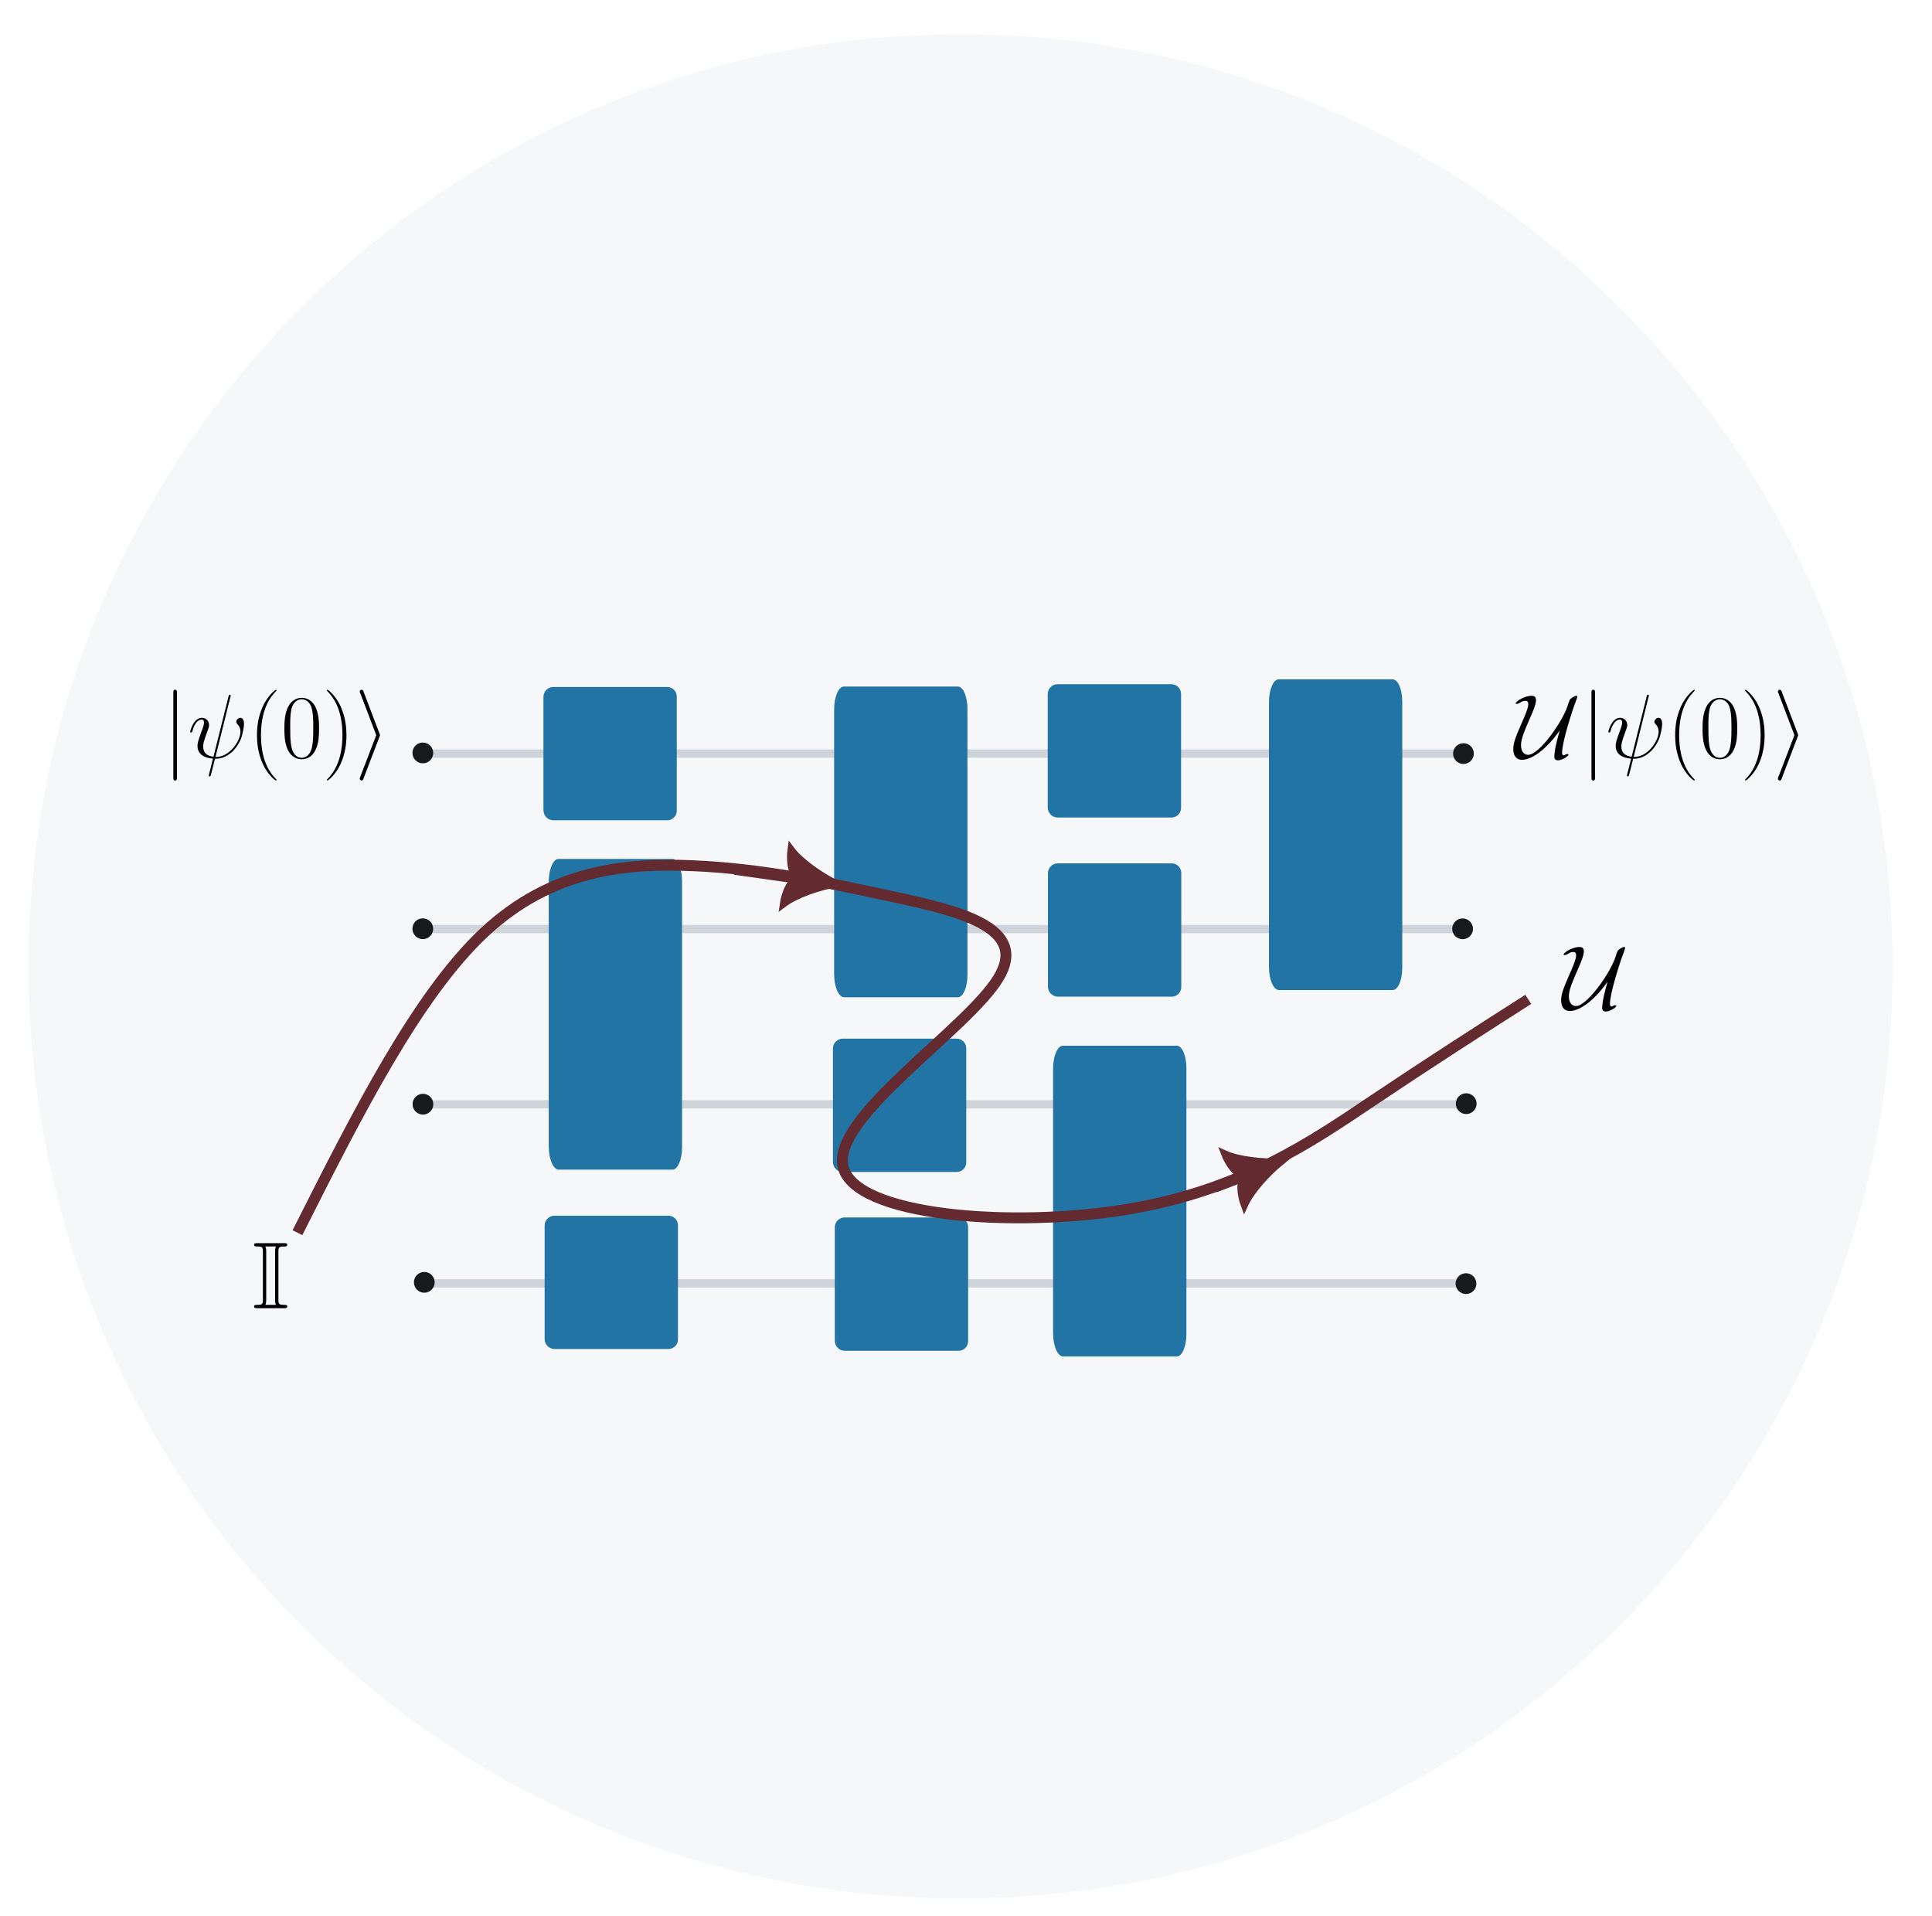
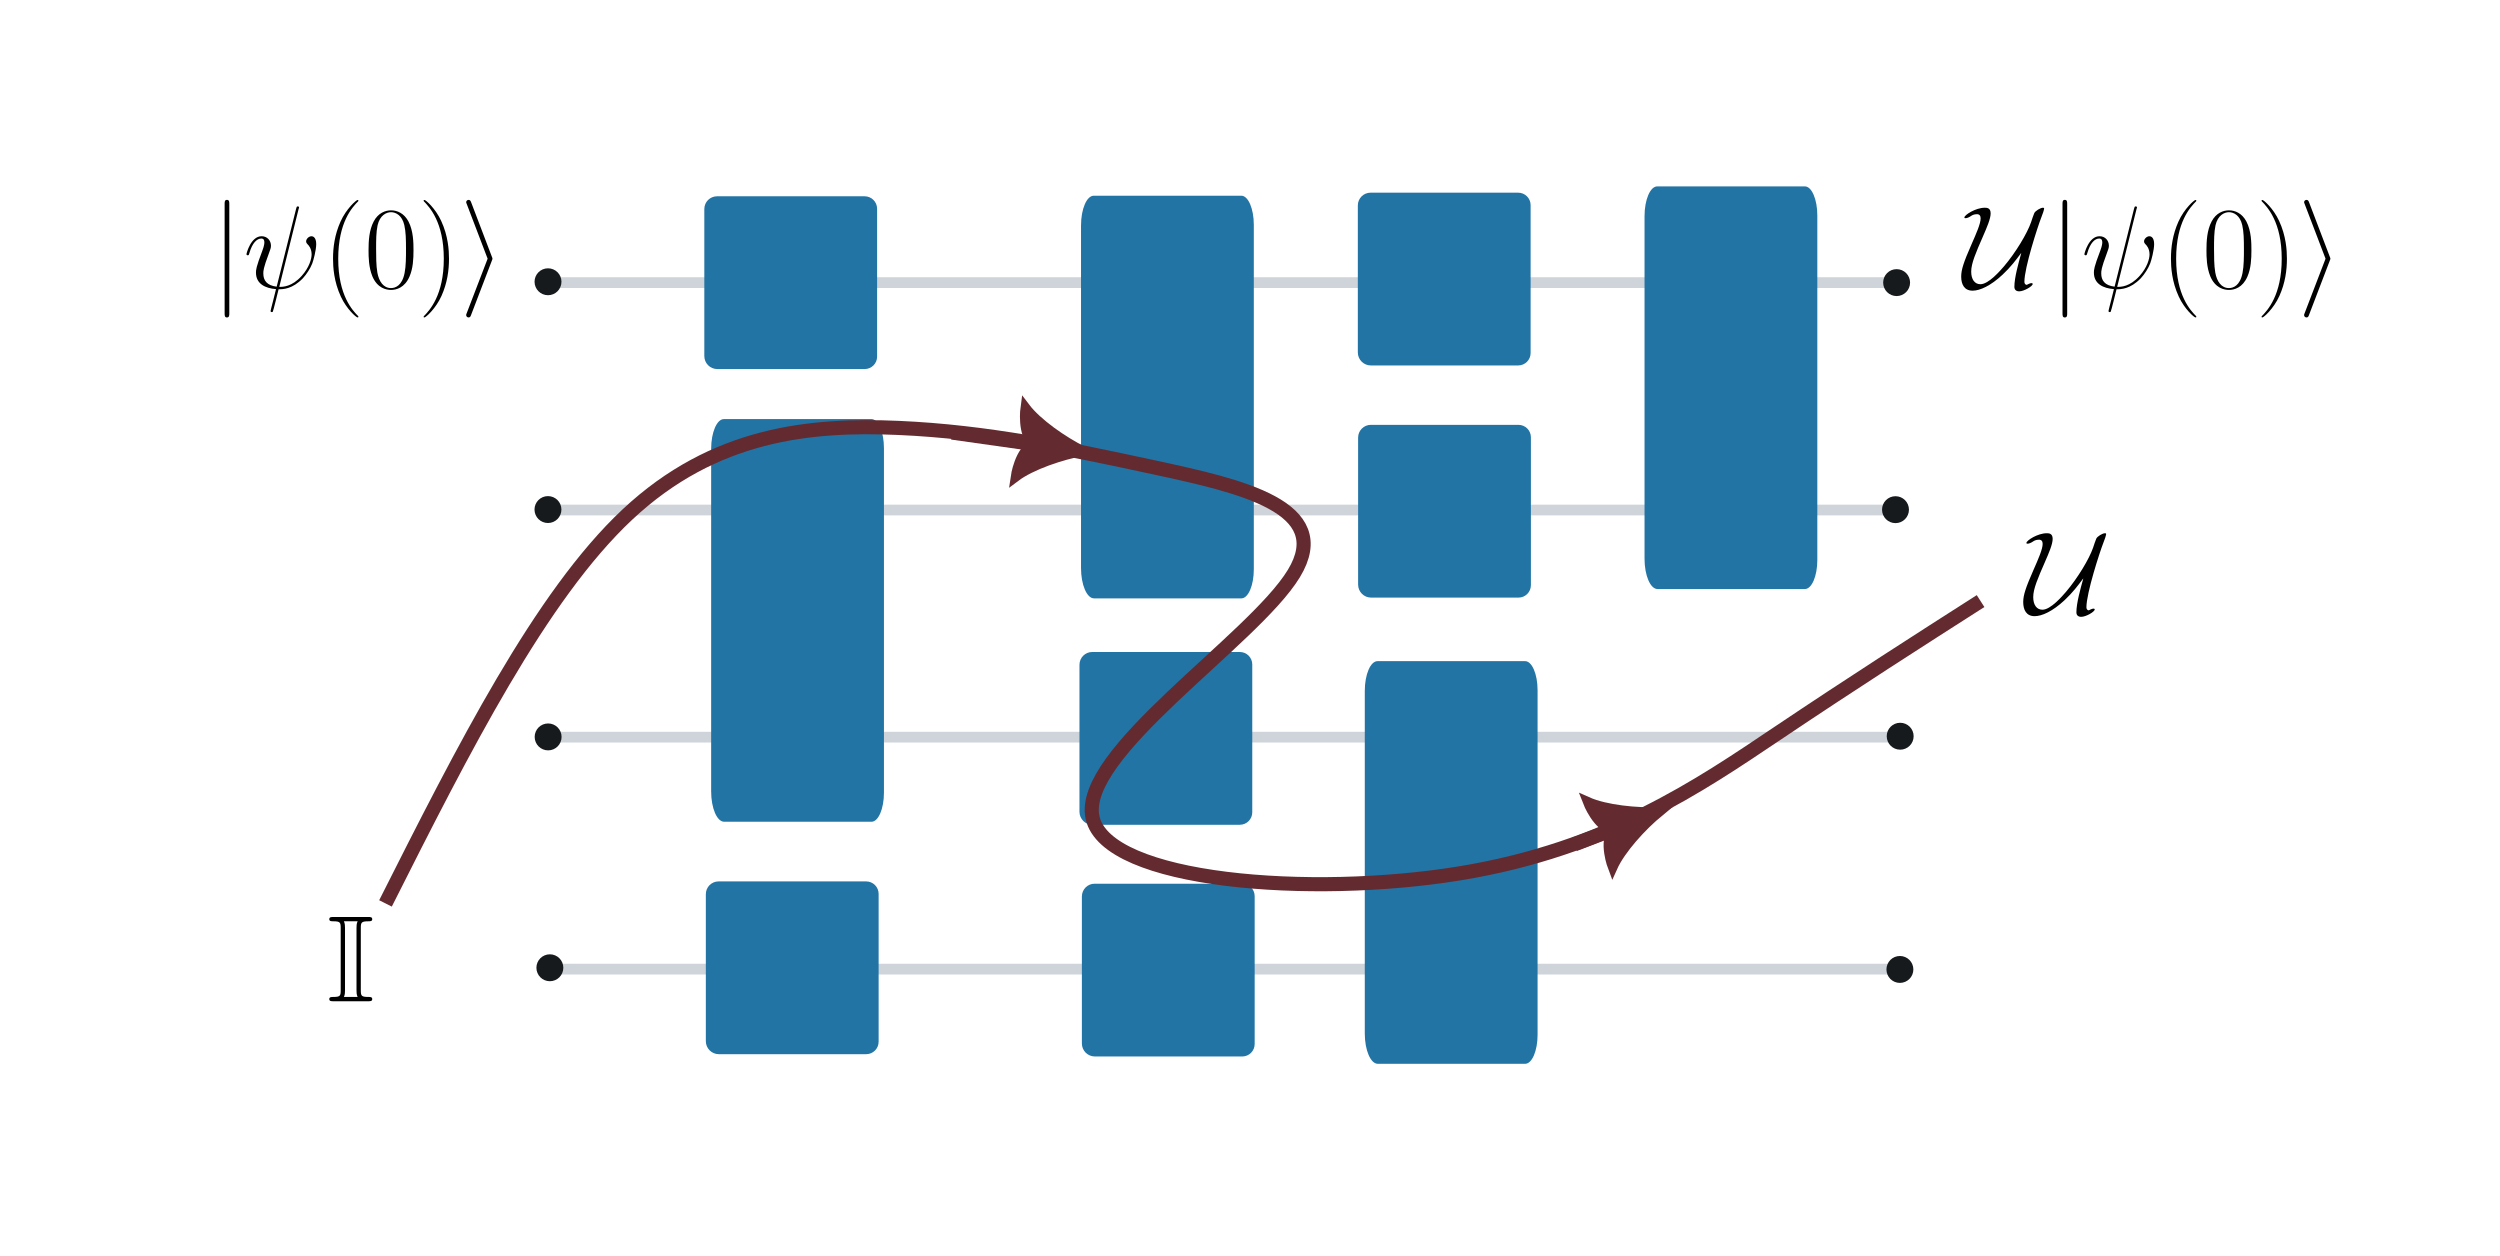
- <svg xmlns="http://www.w3.org/2000/svg" width="703.191" height="697.22" viewBox="0 0 703.191 697.22" version="1.1" id="svg1">
+ <svg xmlns="http://www.w3.org/2000/svg" width="702.114" height="352.673" viewBox="0 0 702.114 352.673" version="1.1" id="svg1">
  <defs id="defs1">
    <marker style="overflow:visible" id="marker62" refX="0" refY="0" orient="auto-start-reverse" markerWidth="1" markerHeight="1" viewBox="0 0 1 1" preserveAspectRatio="xMidYMid">
      <path transform="scale(0.5)" style="fill:context-stroke;fill-rule:evenodd;stroke:context-stroke;stroke-width:1pt" d="m 6,0 c -3,1 -7,3 -9,5 0,0 0,-4 2,-5 -2,-1 -2,-5 -2,-5 2,2 6,4 9,5 z" id="path62" />
    </marker>
    <marker style="overflow:visible" id="ArrowTriangleStylized" refX="0" refY="0" orient="auto-start-reverse" markerWidth="1" markerHeight="1" viewBox="0 0 1 1" preserveAspectRatio="xMidYMid">
      <path transform="scale(0.5)" style="fill:context-stroke;fill-rule:evenodd;stroke:context-stroke;stroke-width:1pt" d="m 6,0 c -3,1 -7,3 -9,5 0,0 0,-4 2,-5 -2,-1 -2,-5 -2,-5 2,2 6,4 9,5 z" id="path4" />
    </marker>
  </defs>
-   <circle style="opacity:0.438;fill:#e9ecef;fill-opacity:1;stroke:none;stroke-width:2.035;stroke-opacity:1" id="path2" cx="349.603" cy="351.697" r="339.208" />
-   <g id="g35" transform="translate(85.40146,62.14135)">
+   <g id="g35" transform="translate(85.40146,-132.7432)">
    <path style="fill:#adb5bd;stroke:#ced4da;stroke-width:3.018;stroke-miterlimit:3.9;stroke-opacity:1" d="M 69.511,212.115 H 447.464" id="path1" />
    <path style="fill:#adb5bd;stroke:#ced4da;stroke-width:3.013;stroke-miterlimit:3.9;stroke-opacity:1" d="M 69.511,339.768 H 446.587" id="path1-6" />
    <path style="fill:#adb5bd;stroke:#ced4da;stroke-width:3.013;stroke-miterlimit:3.9;stroke-opacity:1" d="M 69.511,275.979 H 446.587" id="path1-7" />
    <path d="m 38.816,34.025 v 11.8 a 1.044,1.044 45 0 0 1.044,1.044 h 11.824 a 0.998,0.998 135 0 0 0.998,-0.998 V 34.004 a 1,1 45 0 0 -1,-1 H 39.838 a 1.021,1.021 135 0 0 -1.021,1.021 z" style="fill:#2274a5;fill-opacity:1;stroke-width:0.929;stroke-miterlimit:3.9" id="path2-7" transform="matrix(3.499744,0,0,3.499744,-23.44472,72.36354)" />
    <path d="m 38.816,34.025 v 11.8 a 1.044,1.044 45 0 0 1.044,1.044 h 11.824 a 0.998,0.998 135 0 0 0.998,-0.998 V 34.004 a 1,1 45 0 0 -1,-1 H 39.838 a 1.021,1.021 135 0 0 -1.021,1.021 z" style="fill:#2274a5;fill-opacity:1;stroke-width:0.929;stroke-miterlimit:3.9" id="path2-8" transform="matrix(3.499744,0,0,3.499744,81.91868,200.3463)" />
    <path style="fill:#adb5bd;stroke:#ced4da;stroke-width:3.013;stroke-miterlimit:3.9;stroke-opacity:1" d="M 70.388,404.916 H 447.464" id="path1-7-1" />
    <path d="m 38.816,34.025 v 11.8 a 1.044,1.044 45 0 0 1.044,1.044 h 11.824 a 0.998,0.998 135 0 0 0.998,-0.998 V 34.004 a 1,1 45 0 0 -1,-1 H 39.838 a 1.021,1.021 135 0 0 -1.021,1.021 z" style="fill:#2274a5;fill-opacity:1;stroke-width:0.929;stroke-miterlimit:3.9" id="path2-8-4" transform="matrix(3.499744,0,0,8.156296,-21.5234,-18.74865)" />
    <path d="m 38.816,34.025 v 11.8 a 1.044,1.044 45 0 0 1.044,1.044 h 11.824 a 0.998,0.998 135 0 0 0.998,-0.998 V 34.004 a 1,1 45 0 0 -1,-1 H 39.838 a 1.021,1.021 135 0 0 -1.021,1.021 z" style="fill:#2274a5;fill-opacity:1;stroke-width:0.929;stroke-miterlimit:3.9" id="path2-5" transform="matrix(3.499744,0,0,3.499744,-23.01748,264.7764)" />
    <path d="m 38.816,34.025 v 11.8 a 1.044,1.044 45 0 0 1.044,1.044 h 11.824 a 0.998,0.998 135 0 0 0.998,-0.998 V 34.004 a 1,1 45 0 0 -1,-1 H 39.838 a 1.021,1.021 135 0 0 -1.021,1.021 z" style="fill:#2274a5;fill-opacity:1;stroke-width:0.929;stroke-miterlimit:3.9" id="path2-8-3" transform="matrix(3.499744,0,0,3.499744,82.59329,265.4219)" />
    <path d="m 38.816,34.025 v 11.8 a 1.044,1.044 45 0 0 1.044,1.044 h 11.824 a 0.998,0.998 135 0 0 0.998,-0.998 V 34.004 a 1,1 45 0 0 -1,-1 H 39.838 a 1.021,1.021 135 0 0 -1.021,1.021 z" style="fill:#2274a5;fill-opacity:1;stroke-width:0.929;stroke-miterlimit:3.9" id="path2-8-4-8" transform="matrix(3.499744,0,0,8.156296,82.35219,-81.48292)" />
    <path d="m 38.816,34.025 v 11.8 a 1.044,1.044 45 0 0 1.044,1.044 h 11.824 a 0.998,0.998 135 0 0 0.998,-0.998 V 34.004 a 1,1 45 0 0 -1,-1 H 39.838 a 1.021,1.021 135 0 0 -1.021,1.021 z" style="fill:#2274a5;fill-opacity:1;stroke-width:0.929;stroke-miterlimit:3.9" id="path2-8-43" transform="matrix(3.499744,0,0,3.499744,160.1737,136.5513)" />
    <path d="m 38.816,34.025 v 11.8 a 1.044,1.044 45 0 0 1.044,1.044 h 11.824 a 0.998,0.998 135 0 0 0.998,-0.998 V 34.004 a 1,1 45 0 0 -1,-1 H 39.838 a 1.021,1.021 135 0 0 -1.021,1.021 z" style="fill:#2274a5;fill-opacity:1;stroke-width:0.929;stroke-miterlimit:3.9" id="path2-8-6" transform="matrix(3.499744,0,0,3.499744,160.0925,71.34828)" />
    <path d="m 38.816,34.025 v 11.8 a 1.044,1.044 45 0 0 1.044,1.044 h 11.824 a 0.998,0.998 135 0 0 0.998,-0.998 V 34.004 a 1,1 45 0 0 -1,-1 H 39.838 a 1.021,1.021 135 0 0 -1.021,1.021 z" style="fill:#2274a5;fill-opacity:1;stroke-width:0.929;stroke-miterlimit:3.9" id="path2-8-4-8-7" transform="matrix(3.499744,0,0,8.156296,162.0466,49.23124)" />
    <path d="m 38.816,34.025 v 11.8 a 1.044,1.044 45 0 0 1.044,1.044 h 11.824 a 0.998,0.998 135 0 0 0.998,-0.998 V 34.004 a 1,1 45 0 0 -1,-1 H 39.838 a 1.021,1.021 135 0 0 -1.021,1.021 z" style="fill:#2274a5;fill-opacity:1;stroke-width:0.929;stroke-miterlimit:3.9" id="path2-8-4-8-7-2" transform="matrix(3.499744,0,0,8.156296,240.6128,-84.10391)" />
    <circle style="fill:#161a1d;fill-opacity:0.996;stroke:none;stroke-width:2.041;stroke-miterlimit:3.9;stroke-dasharray:none;stroke-opacity:1" id="path1877" cx="68.505" cy="211.874" r="3.78" />
    <circle style="fill:#161a1d;fill-opacity:0.996;stroke:none;stroke-width:2.041;stroke-miterlimit:3.9;stroke-dasharray:none;stroke-opacity:1" id="path1877-7" cx="68.491" cy="275.851" r="3.78" />
    <circle style="fill:#161a1d;fill-opacity:0.996;stroke:none;stroke-width:2.041;stroke-miterlimit:3.9;stroke-dasharray:none;stroke-opacity:1" id="path1877-0" cx="68.538" cy="339.702" r="3.78" />
    <circle style="fill:#161a1d;fill-opacity:0.996;stroke:none;stroke-width:2.041;stroke-miterlimit:3.9;stroke-dasharray:none;stroke-opacity:1" id="path1877-2" cx="69.026" cy="404.536" r="3.78" />
    <circle style="fill:#161a1d;fill-opacity:0.996;stroke:none;stroke-width:2.041;stroke-miterlimit:3.9;stroke-dasharray:none;stroke-opacity:1" id="path1877-6" cx="447.256" cy="212.112" r="3.78" />
    <circle style="fill:#161a1d;fill-opacity:0.996;stroke:none;stroke-width:2.041;stroke-miterlimit:3.9;stroke-dasharray:none;stroke-opacity:1" id="path1877-05" cx="446.94" cy="275.882" r="3.78" />
    <circle style="fill:#161a1d;fill-opacity:0.996;stroke:none;stroke-width:2.041;stroke-miterlimit:3.9;stroke-dasharray:none;stroke-opacity:1" id="path1877-3" cx="448.256" cy="339.51" r="3.78" />
    <circle style="fill:#161a1d;fill-opacity:0.996;stroke:none;stroke-width:2.041;stroke-miterlimit:3.9;stroke-dasharray:none;stroke-opacity:1" id="path1877-73" cx="448.177" cy="405.008" r="3.78" />
  </g>
-   <path style="fill:none;stroke:#632b30;stroke-width:3.968;stroke-miterlimit:3.9;stroke-dasharray:none;stroke-opacity:1" d="m 108.263,448.606 c 21.773,-43.182 43.545,-86.365 67.949,-109.226 24.404,-22.861 51.438,-25.401 76.204,-24.313 24.767,1.089 47.265,5.806 71.668,11.068 24.404,5.262 50.712,11.068 39.281,29.847 -11.431,18.779 -60.6,50.53 -56.517,68.584 4.083,18.053 61.416,22.408 103.057,15.604 41.64,-6.804 67.586,-24.766 89.358,-39.372 21.773,-14.606 39.372,-25.855 56.972,-37.104" id="path36" />
-   <g transform="translate(92.47779,452.4162)" id="g48">
+   <path style="fill:none;stroke:#632b30;stroke-width:3.968;stroke-miterlimit:3.9;stroke-dasharray:none;stroke-opacity:1" d="m 108.263,253.721 c 21.773,-43.182 43.545,-86.365 67.949,-109.226 24.404,-22.861 51.438,-25.401 76.204,-24.313 24.767,1.089 47.265,5.806 71.668,11.068 24.404,5.262 50.712,11.068 39.281,29.847 -11.431,18.779 -60.6,50.53 -56.517,68.584 4.083,18.053 61.416,22.408 103.057,15.604 41.64,-6.804 67.586,-24.766 89.358,-39.372 21.773,-14.606 39.372,-25.855 56.972,-37.104" id="path36" />
+   <g transform="translate(92.47779,257.5316)" id="g48">
    <g fill="#000000" fill-opacity="1" id="g2" transform="matrix(1.33333,0,0,1.33333,-3.34483,-2.78133)">
      <g id="use1" transform="translate(1.993,19.836)">
        <path d="m 7.156,-15.359 c 0,-1.219 0.078,-1.484 1.594,-1.484 0.391,0 0.812,0 0.812,-0.438 C 9.562,-17.75 9.172,-17.75 8.703,-17.75 H 1.406 c -0.469,0 -0.891,0 -0.891,0.469 0,0.438 0.438,0.438 0.859,0.438 1.469,0 1.547,0.266 1.547,1.484 v 12.969 c 0,1.25 -0.078,1.484 -1.594,1.484 -0.344,0 -0.812,0 -0.812,0.438 C 0.516,0 0.938,0 1.406,0 H 8.703 C 9.172,0 9.562,0 9.562,-0.469 c 0,-0.438 -0.438,-0.438 -0.734,-0.438 -1.578,0 -1.672,-0.203 -1.672,-1.484 z m -3.328,-0.062 c 0,-0.375 0,-0.953 -0.234,-1.422 H 6.484 C 6.25,-16.375 6.25,-15.797 6.25,-15.422 v 13.094 c 0,0.391 0,0.953 0.234,1.422 H 3.594 C 3.828,-1.375 3.828,-1.938 3.828,-2.328 Z m 0,0" id="path48" />
      </g>
    </g>
  </g>
-   <g transform="translate(568.21,344.6416)" id="g51">
+   <g transform="translate(568.21,149.7571)" id="g51">
    <g fill="#000000" fill-opacity="1" id="g50" transform="matrix(1.33333,0,0,1.33333,-2.09483,-2.6775)">
      <g id="g49" transform="translate(1.993,18.93)">
        <path d="m 12.219,-7.328 c -0.578,2.078 -1.438,5.141 -1.438,7.062 0,0.656 0.422,0.953 1.016,0.953 0.984,0 2.844,-1.062 2.844,-1.562 0,-0.109 -0.125,-0.172 -0.25,-0.172 -0.297,0 -0.734,0.234 -1.016,0.375 -0.312,-0.047 -0.484,-0.297 -0.484,-0.641 0,-3.031 2.828,-11.703 3.547,-13.531 0.297,-0.688 0.609,-1.703 0.609,-1.906 0,-0.172 -0.141,-0.172 -0.25,-0.172 -0.516,0 -1.625,0.672 -1.828,1.141 -0.328,0.859 -0.375,0.984 -0.672,1.906 -0.812,2.359 -3.266,6.438 -5.719,9.312 -0.766,0.875 -3.203,3.75 -4.953,3.75 -1.203,0 -1.938,-1.016 -1.938,-2.656 0,-1.734 0.969,-3.969 2.453,-7.359 0.891,-2.031 1.641,-3.797 1.641,-4.906 0,-1.172 -0.797,-1.188 -1.25,-1.188 -1.906,0 -4.281,1.531 -4.281,2.047 0,0.156 0.172,0.156 0.266,0.156 0.297,0 0.75,-0.203 1.141,-0.469 0.172,-0.125 0.578,-0.375 1.25,-0.375 0.531,0 0.766,0.344 0.766,0.891 0,1.094 -0.891,3.125 -1.938,5.5 -1.641,3.719 -2.156,5.312 -2.156,6.75 0,1.625 0.641,2.969 2.406,2.969 1.531,0 3.797,-1.016 6.312,-3.375 1.719,-1.609 2.828,-3.094 3.891,-4.531 z m 0,0" id="path49" />
      </g>
    </g>
  </g>
-   <g transform="translate(550.7918,251.0192)" id="g59">
+   <g transform="translate(550.7918,56.13473)" id="g59">
    <g fill="#000000" fill-opacity="1" id="g53" transform="matrix(1.33333,0,0,1.33333,-2.09483,-2.67317)">
      <g id="g52" transform="translate(1.993,20.583)">
        <path d="m 12.219,-7.328 c -0.578,2.078 -1.438,5.141 -1.438,7.062 0,0.656 0.422,0.953 1.016,0.953 0.984,0 2.844,-1.062 2.844,-1.562 0,-0.109 -0.125,-0.172 -0.25,-0.172 -0.297,0 -0.734,0.234 -1.016,0.375 -0.312,-0.047 -0.484,-0.297 -0.484,-0.641 0,-3.031 2.828,-11.703 3.547,-13.531 0.297,-0.688 0.609,-1.703 0.609,-1.906 0,-0.172 -0.141,-0.172 -0.25,-0.172 -0.516,0 -1.625,0.672 -1.828,1.141 -0.328,0.859 -0.375,0.984 -0.672,1.906 -0.812,2.359 -3.266,6.438 -5.719,9.312 -0.766,0.875 -3.203,3.75 -4.953,3.75 -1.203,0 -1.938,-1.016 -1.938,-2.656 0,-1.734 0.969,-3.969 2.453,-7.359 0.891,-2.031 1.641,-3.797 1.641,-4.906 0,-1.172 -0.797,-1.188 -1.25,-1.188 -1.906,0 -4.281,1.531 -4.281,2.047 0,0.156 0.172,0.156 0.266,0.156 0.297,0 0.75,-0.203 1.141,-0.469 0.172,-0.125 0.578,-0.375 1.25,-0.375 0.531,0 0.766,0.344 0.766,0.891 0,1.094 -0.891,3.125 -1.938,5.5 -1.641,3.719 -2.156,5.312 -2.156,6.75 0,1.625 0.641,2.969 2.406,2.969 1.531,0 3.797,-1.016 6.312,-3.375 1.719,-1.609 2.828,-3.094 3.891,-4.531 z m 0,0" id="path51" />
      </g>
    </g>
    <g fill="#000000" fill-opacity="1" id="g9" transform="matrix(1.33333,0,0,1.33333,-2.09483,-2.67317)">
      <g id="g54" transform="translate(19.95869,20.583)">
        <path d="m 3.938,-17.688 c 0,-0.453 0,-0.891 -0.5,-0.891 -0.484,0 -0.484,0.438 -0.484,0.891 V 5.297 c 0,0.453 0,0.891 0.484,0.891 0.5,0 0.5,-0.438 0.5,-0.891 z m 0,0" id="path53" />
      </g>
    </g>
    <g fill="#000000" fill-opacity="1" id="g56" transform="matrix(1.33333,0,0,1.33333,-2.09483,-2.67317)">
      <g id="g55" transform="translate(26.852,20.583)">
        <path d="m 11.641,-16.609 c 0,-0.016 0.109,-0.344 0.109,-0.359 0,-0.234 -0.203,-0.234 -0.281,-0.234 -0.219,0 -0.25,0.125 -0.344,0.5 l -4.094,16.406 c -2.047,-0.25 -2.812,-1.297 -2.812,-2.781 0,-0.547 0,-1.109 1.156,-4.188 0.328,-0.891 0.453,-1.203 0.453,-1.656 0,-1.109 -0.797,-2 -1.969,-2 -2.266,0 -3.188,3.594 -3.188,3.781 0,0.109 0.094,0.234 0.266,0.234 0.234,0 0.25,-0.109 0.344,-0.453 0.609,-2.156 1.594,-3.078 2.516,-3.078 0.219,0 0.641,0.031 0.641,0.828 0,0.094 0,0.641 -0.422,1.734 -1.344,3.516 -1.344,4.062 -1.344,4.625 0,2.375 1.984,3.297 4.219,3.469 C 6.688,0.984 6.516,1.781 6.312,2.547 5.922,4.047 5.75,4.734 5.75,4.828 5.75,5.062 5.953,5.062 6.016,5.062 c 0.062,0 0.156,0 0.203,-0.109 C 6.312,4.859 7.328,0.688 7.438,0.25 c 0.906,0 2.875,0 5.109,-2.312 0.812,-0.891 1.547,-2.031 1.969,-3.094 0.25,-0.641 0.844,-2.844 0.844,-4.109 0,-1.484 -0.734,-1.656 -0.984,-1.656 -0.594,0 -1.141,0.594 -1.141,1.078 0,0.297 0.172,0.469 0.266,0.578 0.234,0.219 0.891,0.891 0.891,2.172 0,0.906 -0.484,2.734 -2.078,4.516 C 10.234,-0.25 8.328,-0.25 7.578,-0.25 Z m 0,0" id="path54" />
      </g>
    </g>
    <g fill="#000000" fill-opacity="1" id="g12" transform="matrix(1.33333,0,0,1.33333,-2.09483,-2.67317)">
      <g id="g57" transform="translate(43.52,20.583)">
        <path d="m 7.578,6.047 c 0,-0.031 0,-0.078 -0.062,-0.156 -1.141,-1.156 -4.188,-4.328 -4.188,-12.062 0,-7.734 2.984,-10.875 4.203,-12.109 0,-0.031 0.047,-0.078 0.047,-0.156 0,-0.078 -0.062,-0.125 -0.172,-0.125 -0.266,0 -2.375,1.828 -3.594,4.562 -1.234,2.75 -1.578,5.422 -1.578,7.812 0,1.781 0.172,4.797 1.656,8 1.188,2.578 3.219,4.375 3.516,4.375 0.125,0 0.172,-0.047 0.172,-0.141 z m 0,0" id="path56" />
      </g>
      <g id="g58" transform="translate(52.29711,20.583)">
        <path d="m 10.406,-7.953 c 0,-1.516 -0.016,-4.094 -1.062,-6.078 -0.922,-1.734 -2.375,-2.344 -3.672,-2.344 -1.188,0 -2.703,0.547 -3.641,2.328 -0.984,1.859 -1.094,4.156 -1.094,6.094 0,1.406 0.031,3.562 0.797,5.453 1.062,2.547 2.969,2.891 3.938,2.891 1.141,0 2.875,-0.469 3.891,-2.812 0.75,-1.719 0.844,-3.719 0.844,-5.531 z M 5.672,0 C 4.094,0 3.141,-1.359 2.797,-3.25 2.531,-4.703 2.531,-6.844 2.531,-8.234 c 0,-1.906 0,-3.484 0.312,-5 0.484,-2.109 1.859,-2.75 2.828,-2.75 1.016,0 2.328,0.672 2.797,2.703 0.328,1.406 0.359,3.078 0.359,5.047 0,1.625 0,3.594 -0.297,5.062 C 8,-0.469 6.547,0 5.672,0 Z m 0,0" id="path17" />
      </g>
      <g id="use12" transform="translate(63.66447,20.583)">
        <path d="m 6.516,-6.172 c 0,-1.781 -0.172,-4.812 -1.656,-8 C 3.672,-16.75 1.641,-18.562 1.344,-18.562 c -0.078,0 -0.172,0.031 -0.172,0.156 0,0.047 0.016,0.062 0.047,0.125 1.188,1.234 4.203,4.375 4.203,12.094 0,7.719 -3,10.875 -4.203,12.109 C 1.188,5.969 1.172,6 1.172,6.047 c 0,0.125 0.094,0.141 0.172,0.141 0.266,0 2.375,-1.828 3.594,-4.547 1.234,-2.75 1.578,-5.438 1.578,-7.812 z m 0,0" id="path18" />
      </g>
    </g>
    <g fill="#000000" fill-opacity="1" id="g13" transform="matrix(1.33333,0,0,1.33333,-2.09483,-2.67317)">
      <g id="use13" transform="translate(72.443,20.583)">
        <path d="m 6.766,-5.781 c 0.125,-0.297 0.125,-0.344 0.125,-0.406 0,-0.078 0,-0.125 -0.125,-0.422 l -4.344,-11.406 c -0.141,-0.422 -0.297,-0.562 -0.562,-0.562 -0.266,0 -0.5,0.219 -0.5,0.484 0,0.078 0,0.125 0.125,0.406 L 5.875,-6.188 1.484,5.25 c -0.125,0.281 -0.125,0.328 -0.125,0.453 0,0.266 0.234,0.484 0.5,0.484 C 2.188,6.188 2.281,5.953 2.375,5.703 Z m 0,0" id="path19" />
      </g>
    </g>
  </g>
-   <g transform="translate(63.08474,251.0192)" id="g60">
+   <g transform="translate(63.08474,56.13473)" id="g60">
    <g fill="#000000" fill-opacity="1" id="g7" transform="matrix(1.33333,0,0,1.33333,-6.59483,-2.67317)">
      <g id="use6" transform="translate(1.993,20.583)">
        <path d="m 3.938,-17.688 c 0,-0.453 0,-0.891 -0.5,-0.891 -0.484,0 -0.484,0.438 -0.484,0.891 V 5.297 c 0,0.453 0,0.891 0.484,0.891 0.5,0 0.5,-0.438 0.5,-0.891 z m 0,0" id="path11" />
      </g>
    </g>
    <g fill="#000000" fill-opacity="1" id="g8" transform="matrix(1.33333,0,0,1.33333,-6.59483,-2.67317)">
      <g id="use7" transform="translate(8.878,20.583)">
        <path d="m 11.641,-16.609 c 0,-0.016 0.109,-0.344 0.109,-0.359 0,-0.234 -0.203,-0.234 -0.281,-0.234 -0.219,0 -0.25,0.125 -0.344,0.5 l -4.094,16.406 c -2.047,-0.25 -2.812,-1.297 -2.812,-2.781 0,-0.547 0,-1.109 1.156,-4.188 0.328,-0.891 0.453,-1.203 0.453,-1.656 0,-1.109 -0.797,-2 -1.969,-2 -2.266,0 -3.188,3.594 -3.188,3.781 0,0.109 0.094,0.234 0.266,0.234 0.234,0 0.25,-0.109 0.344,-0.453 0.609,-2.156 1.594,-3.078 2.516,-3.078 0.219,0 0.641,0.031 0.641,0.828 0,0.094 0,0.641 -0.422,1.734 -1.344,3.516 -1.344,4.062 -1.344,4.625 0,2.375 1.984,3.297 4.219,3.469 C 6.688,0.984 6.516,1.781 6.312,2.547 5.922,4.047 5.75,4.734 5.75,4.828 5.75,5.062 5.953,5.062 6.016,5.062 c 0.062,0 0.156,0 0.203,-0.109 C 6.312,4.859 7.328,0.688 7.438,0.25 c 0.906,0 2.875,0 5.109,-2.312 0.812,-0.891 1.547,-2.031 1.969,-3.094 0.25,-0.641 0.844,-2.844 0.844,-4.109 0,-1.484 -0.734,-1.656 -0.984,-1.656 -0.594,0 -1.141,0.594 -1.141,1.078 0,0.297 0.172,0.469 0.266,0.578 0.234,0.219 0.891,0.891 0.891,2.172 0,0.906 -0.484,2.734 -2.078,4.516 C 10.234,-0.25 8.328,-0.25 7.578,-0.25 Z m 0,0" id="path12" />
      </g>
    </g>
    <g fill="#000000" fill-opacity="1" id="g10" transform="matrix(1.33333,0,0,1.33333,-6.59483,-2.67317)">
      <g id="use8" transform="translate(25.546,20.583)">
        <path d="m 7.578,6.047 c 0,-0.031 0,-0.078 -0.062,-0.156 -1.141,-1.156 -4.188,-4.328 -4.188,-12.062 0,-7.734 2.984,-10.875 4.203,-12.109 0,-0.031 0.047,-0.078 0.047,-0.156 0,-0.078 -0.062,-0.125 -0.172,-0.125 -0.266,0 -2.375,1.828 -3.594,4.562 -1.234,2.75 -1.578,5.422 -1.578,7.812 0,1.781 0.172,4.797 1.656,8 1.188,2.578 3.219,4.375 3.516,4.375 0.125,0 0.172,-0.047 0.172,-0.141 z m 0,0" id="path13" />
      </g>
      <g id="use9" transform="translate(34.32311,20.583)">
        <path d="m 10.406,-7.953 c 0,-1.516 -0.016,-4.094 -1.062,-6.078 -0.922,-1.734 -2.375,-2.344 -3.672,-2.344 -1.188,0 -2.703,0.547 -3.641,2.328 -0.984,1.859 -1.094,4.156 -1.094,6.094 0,1.406 0.031,3.562 0.797,5.453 1.062,2.547 2.969,2.891 3.938,2.891 1.141,0 2.875,-0.469 3.891,-2.812 0.75,-1.719 0.844,-3.719 0.844,-5.531 z M 5.672,0 C 4.094,0 3.141,-1.359 2.797,-3.25 2.531,-4.703 2.531,-6.844 2.531,-8.234 c 0,-1.906 0,-3.484 0.312,-5 0.484,-2.109 1.859,-2.75 2.828,-2.75 1.016,0 2.328,0.672 2.797,2.703 0.328,1.406 0.359,3.078 0.359,5.047 0,1.625 0,3.594 -0.297,5.062 C 8,-0.469 6.547,0 5.672,0 Z m 0,0" id="path14" />
      </g>
      <g id="use10" transform="translate(45.69047,20.583)">
        <path d="m 6.516,-6.172 c 0,-1.781 -0.172,-4.812 -1.656,-8 C 3.672,-16.75 1.641,-18.562 1.344,-18.562 c -0.078,0 -0.172,0.031 -0.172,0.156 0,0.047 0.016,0.062 0.047,0.125 1.188,1.234 4.203,4.375 4.203,12.094 0,7.719 -3,10.875 -4.203,12.109 C 1.188,5.969 1.172,6 1.172,6.047 c 0,0.125 0.094,0.141 0.172,0.141 0.266,0 2.375,-1.828 3.594,-4.547 1.234,-2.75 1.578,-5.438 1.578,-7.812 z m 0,0" id="path15" />
      </g>
    </g>
    <g fill="#000000" fill-opacity="1" id="g11" transform="matrix(1.33333,0,0,1.33333,-6.59483,-2.67317)">
      <g id="use11" transform="translate(54.469,20.583)">
        <path d="m 6.766,-5.781 c 0.125,-0.297 0.125,-0.344 0.125,-0.406 0,-0.078 0,-0.125 -0.125,-0.422 l -4.344,-11.406 c -0.141,-0.422 -0.297,-0.562 -0.562,-0.562 -0.266,0 -0.5,0.219 -0.5,0.484 0,0.078 0,0.125 0.125,0.406 L 5.875,-6.188 1.484,5.25 c -0.125,0.281 -0.125,0.328 -0.125,0.453 0,0.266 0.234,0.484 0.5,0.484 C 2.188,6.188 2.281,5.953 2.375,5.703 Z m 0,0" id="path16" />
      </g>
    </g>
  </g>
-   <path style="fill:none;stroke:#632b30;stroke-width:3.968;stroke-miterlimit:3.9;stroke-dasharray:none;stroke-opacity:1;marker-end:url(#ArrowTriangleStylized)" d="m 267.395,316.372 25.039,3.538" id="path60" />
-   <path style="fill:none;stroke:#632b30;stroke-width:3.968;stroke-miterlimit:3.9;stroke-dasharray:none;stroke-opacity:1;marker-end:url(#marker62)" d="M 442.121,432.039 454.912,427.14" id="path61" />
+   <path style="fill:none;stroke:#632b30;stroke-width:3.968;stroke-miterlimit:3.9;stroke-dasharray:none;stroke-opacity:1;marker-end:url(#ArrowTriangleStylized)" d="m 267.395,121.487 25.039,3.538" id="path60" />
+   <path style="fill:none;stroke:#632b30;stroke-width:3.968;stroke-miterlimit:3.9;stroke-dasharray:none;stroke-opacity:1;marker-end:url(#marker62)" d="m 442.121,237.154 12.791,-4.899" id="path61" />
</svg>
